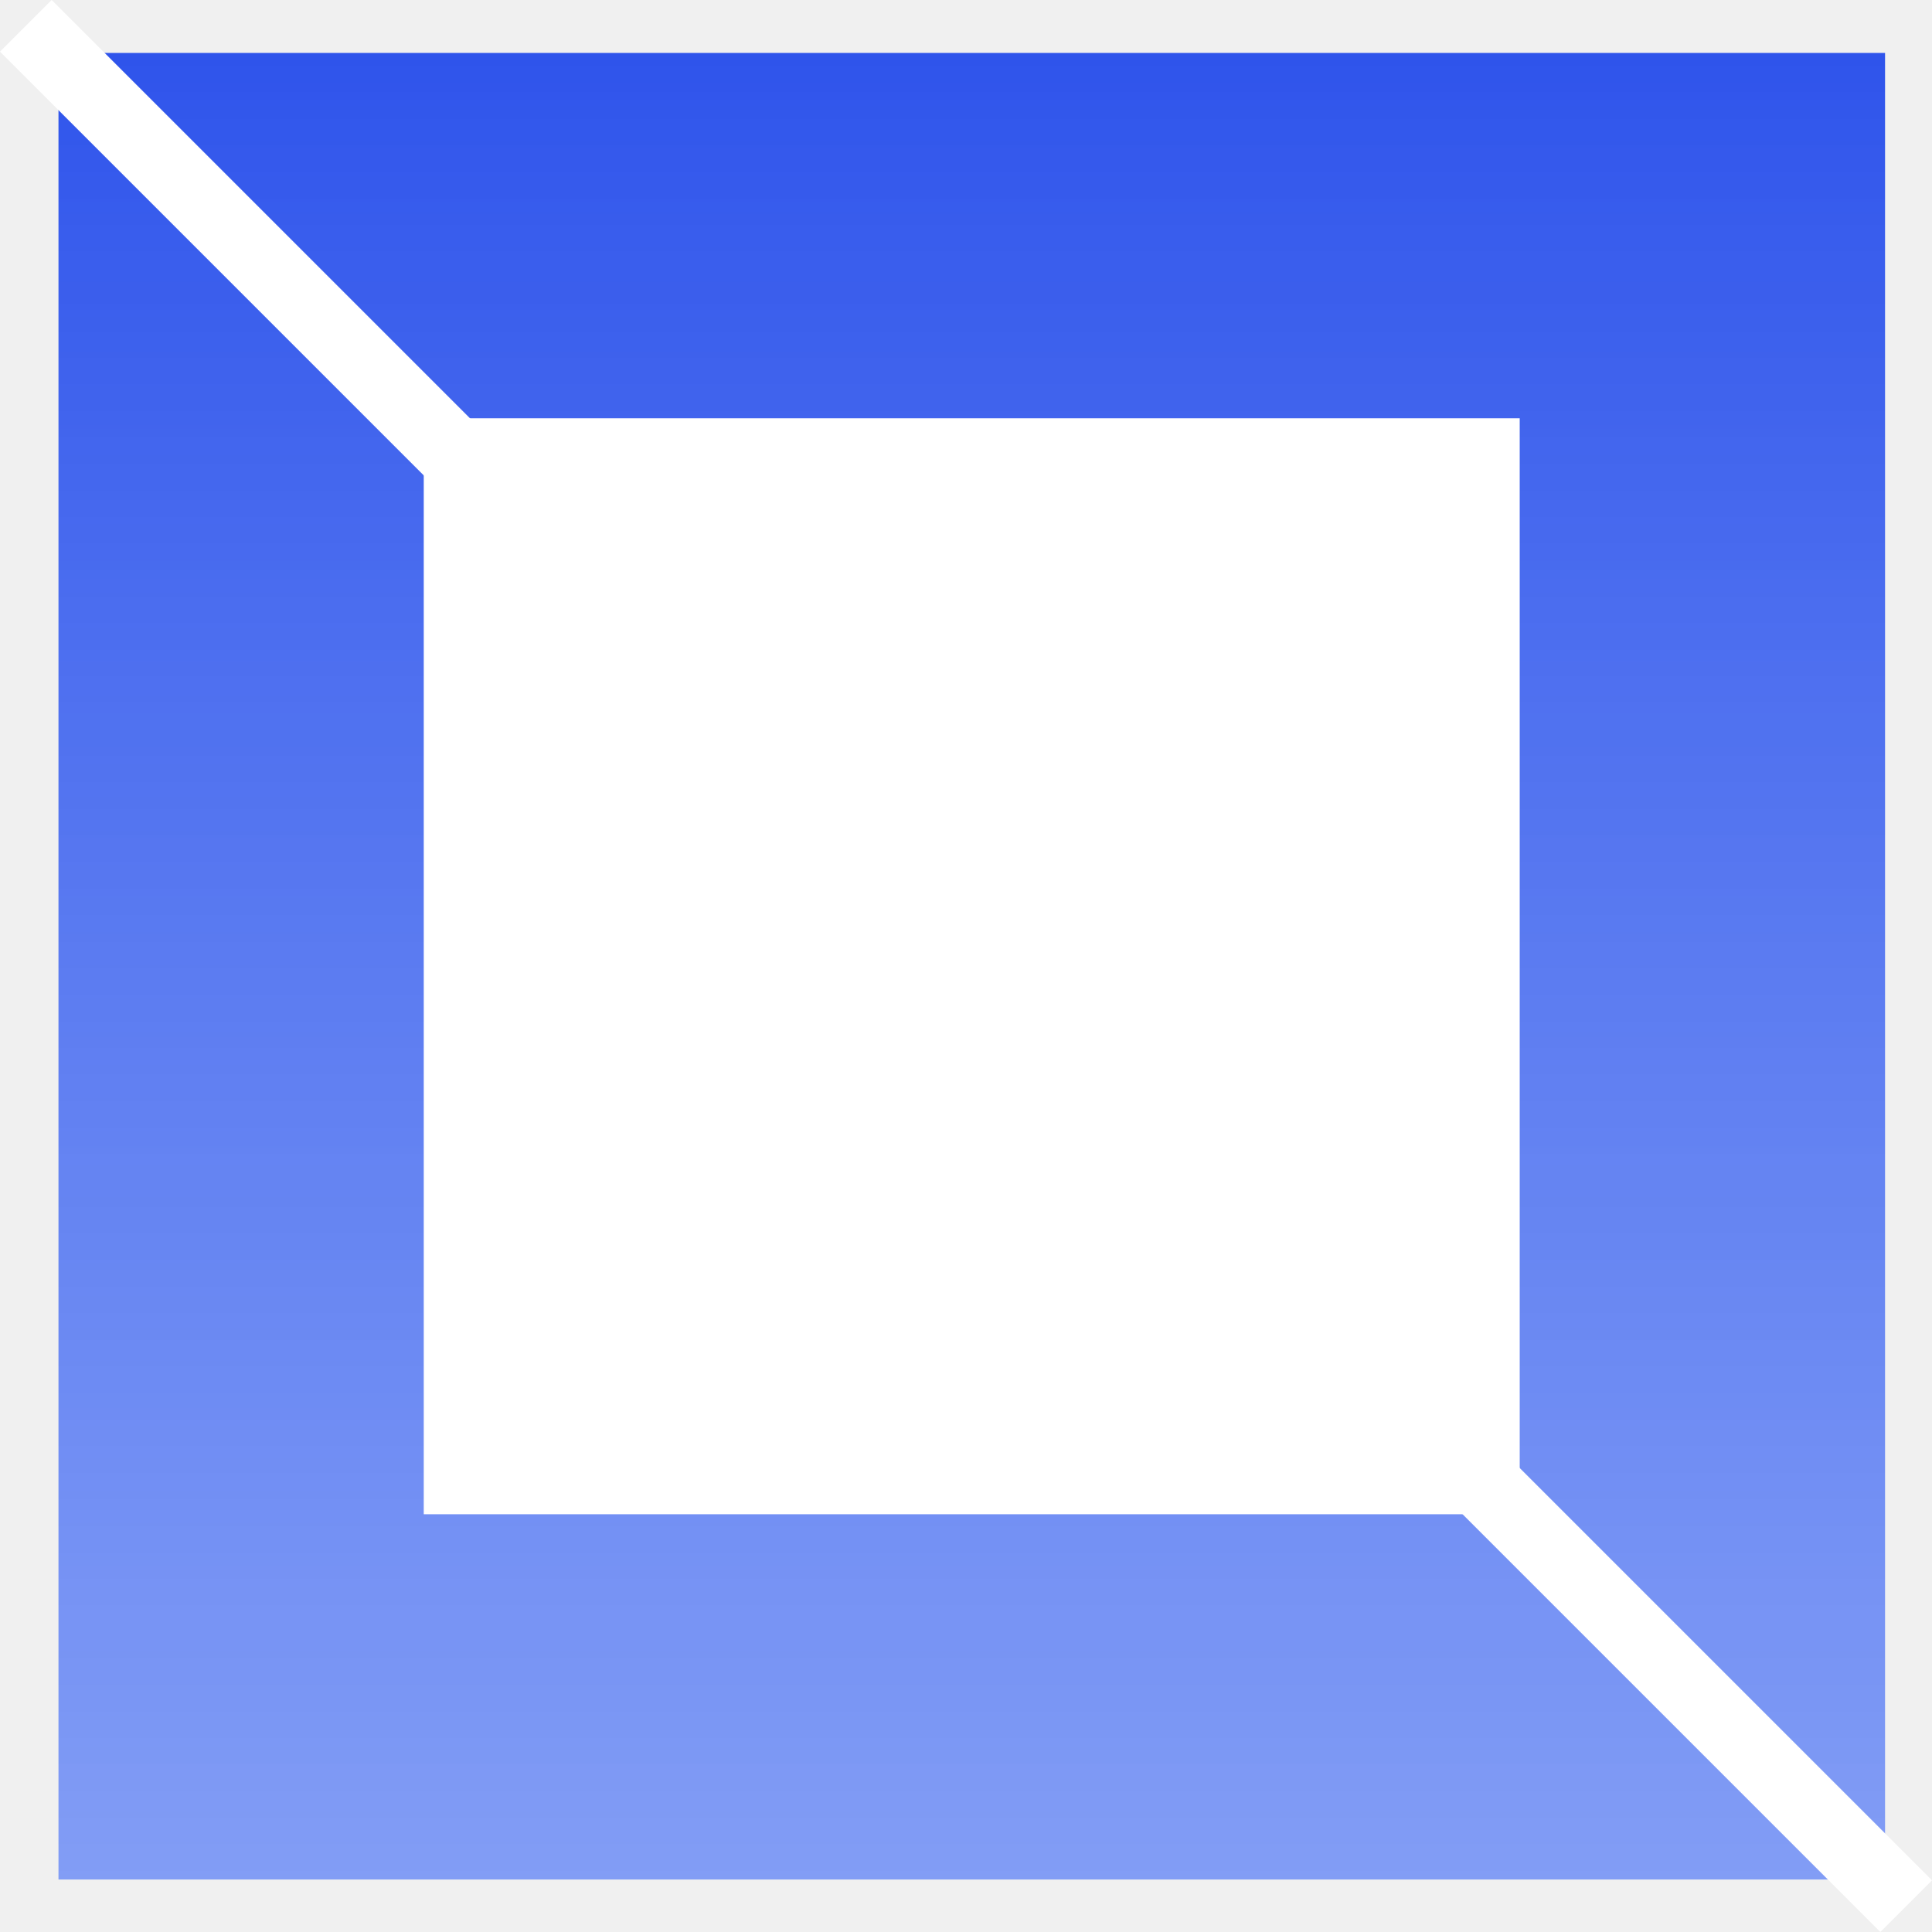
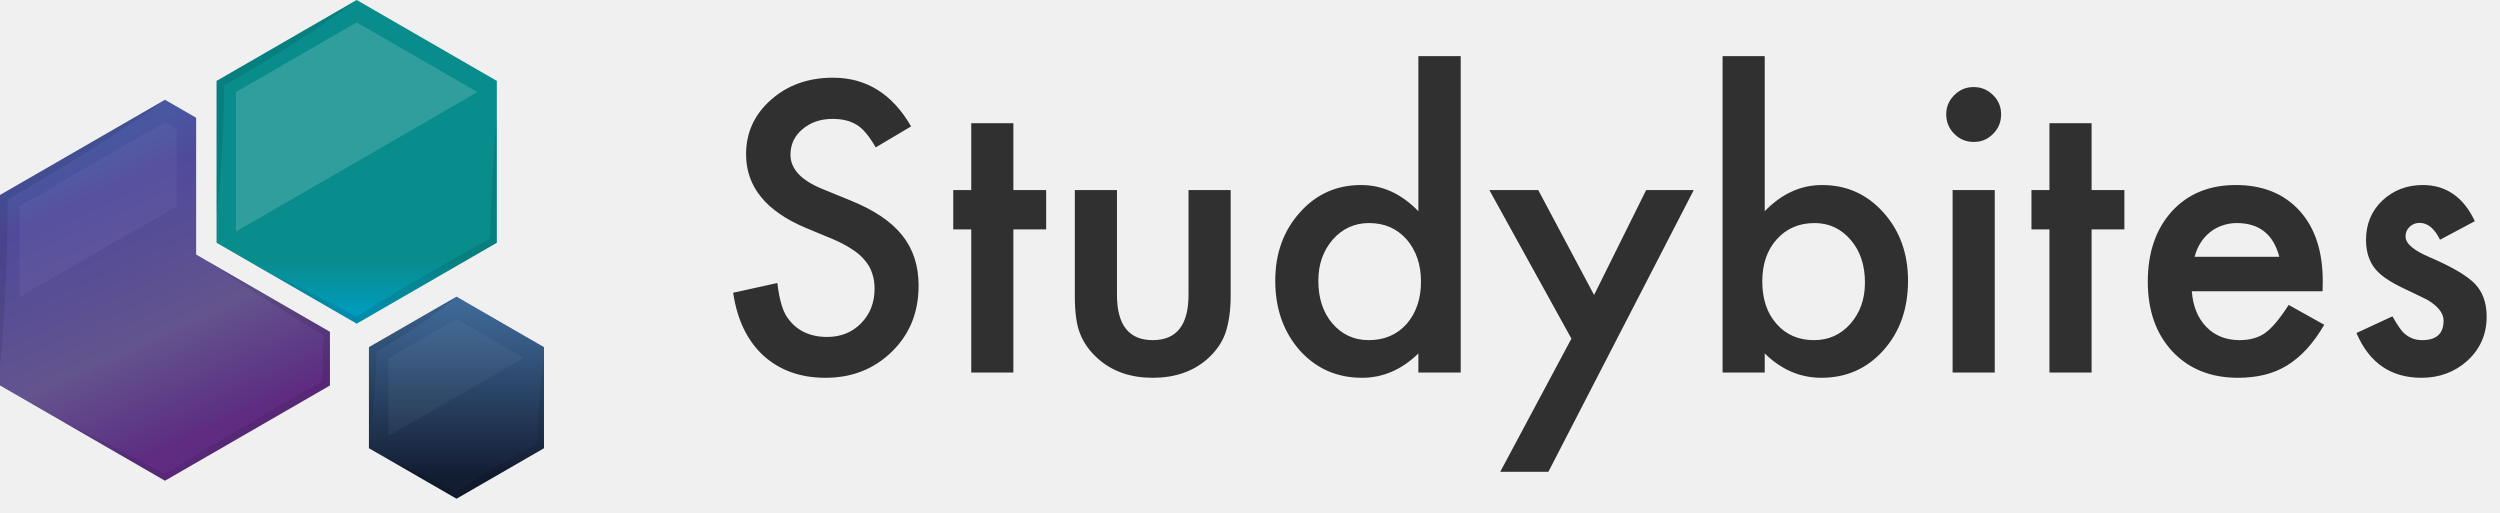
- <svg xmlns="http://www.w3.org/2000/svg" width="30" height="30" viewBox="0 0 30 30" fill="none">
-   <rect x="0.908" y="0.822" width="28.363" height="28.363" fill="url(#paint0_linear)" />
-   <rect x="6.58" y="6.495" width="17.018" height="17.018" fill="white" />
-   <rect width="1.135" height="41.292" transform="matrix(0.707107 -0.707107 -0.707107 -0.707107 29.1978 30)" fill="white" />
+ <svg xmlns="http://www.w3.org/2000/svg" width="166" height="34" viewBox="0 0 166 34" fill="none">
+   <path d="M60.497 8.393L58.147 9.786C57.707 9.023 57.288 8.526 56.89 8.293C56.476 8.028 55.941 7.895 55.286 7.895C54.481 7.895 53.814 8.123 53.283 8.58C52.753 9.027 52.487 9.591 52.487 10.271C52.487 11.208 53.184 11.963 54.577 12.535L56.492 13.318C58.051 13.949 59.191 14.72 59.913 15.632C60.634 16.536 60.995 17.647 60.995 18.965C60.995 20.732 60.406 22.191 59.229 23.343C58.043 24.504 56.571 25.085 54.813 25.085C53.147 25.085 51.77 24.591 50.684 23.605C49.614 22.618 48.947 21.229 48.681 19.438L51.617 18.791C51.749 19.919 51.981 20.698 52.313 21.13C52.91 21.959 53.781 22.373 54.925 22.373C55.829 22.373 56.579 22.071 57.176 21.465C57.773 20.86 58.072 20.093 58.072 19.164C58.072 18.791 58.018 18.451 57.91 18.144C57.811 17.829 57.649 17.543 57.425 17.286C57.21 17.021 56.928 16.776 56.579 16.552C56.231 16.32 55.816 16.1 55.336 15.893L53.482 15.122C50.854 14.011 49.539 12.386 49.539 10.246C49.539 8.803 50.091 7.597 51.194 6.627C52.297 5.648 53.669 5.159 55.311 5.159C57.525 5.159 59.254 6.237 60.497 8.393ZM67.288 15.234V24.737H64.49V15.234H63.296V12.622H64.49V8.182H67.288V12.622H69.465V15.234H67.288ZM74.167 12.622V19.575C74.167 21.581 74.959 22.585 76.543 22.585C78.126 22.585 78.918 21.581 78.918 19.575V12.622H81.717V19.637C81.717 20.607 81.597 21.445 81.356 22.149C81.124 22.78 80.722 23.348 80.15 23.854C79.204 24.674 78.002 25.085 76.543 25.085C75.091 25.085 73.893 24.674 72.948 23.854C72.367 23.348 71.957 22.78 71.716 22.149C71.484 21.586 71.368 20.748 71.368 19.637V12.622H74.167ZM94.18 3.729H96.991V24.737H94.18V23.468C93.077 24.546 91.829 25.085 90.436 25.085C88.777 25.085 87.401 24.48 86.306 23.269C85.22 22.033 84.677 20.491 84.677 18.642C84.677 16.834 85.22 15.325 86.306 14.114C87.384 12.896 88.74 12.286 90.374 12.286C91.791 12.286 93.06 12.867 94.18 14.027V3.729ZM87.538 18.642C87.538 19.803 87.849 20.748 88.471 21.478C89.109 22.216 89.913 22.585 90.883 22.585C91.92 22.585 92.757 22.228 93.396 21.515C94.034 20.777 94.354 19.84 94.354 18.704C94.354 17.568 94.034 16.631 93.396 15.893C92.757 15.172 91.928 14.811 90.908 14.811C89.947 14.811 89.142 15.176 88.495 15.906C87.857 16.643 87.538 17.556 87.538 18.642ZM104.342 22.485L98.894 12.622H102.14L105.847 19.587L109.304 12.622H112.464L102.812 31.329H99.615L104.342 22.485ZM117.178 3.729V14.027C118.297 12.867 119.566 12.286 120.984 12.286C122.617 12.286 123.977 12.896 125.063 14.114C126.15 15.325 126.693 16.834 126.693 18.642C126.693 20.508 126.145 22.05 125.051 23.269C123.965 24.48 122.592 25.085 120.934 25.085C119.533 25.085 118.28 24.546 117.178 23.468V24.737H114.379V3.729H117.178ZM123.832 18.766C123.832 17.605 123.517 16.66 122.887 15.93C122.248 15.184 121.448 14.811 120.486 14.811C119.458 14.811 118.62 15.172 117.974 15.893C117.335 16.606 117.016 17.535 117.016 18.679C117.016 19.857 117.331 20.798 117.961 21.503C118.591 22.224 119.421 22.585 120.449 22.585C121.419 22.585 122.223 22.224 122.862 21.503C123.509 20.773 123.832 19.861 123.832 18.766ZM132.452 12.622V24.737H129.653V12.622H132.452ZM129.23 7.584C129.23 7.095 129.408 6.672 129.765 6.316C130.121 5.959 130.549 5.781 131.046 5.781C131.552 5.781 131.983 5.959 132.34 6.316C132.696 6.664 132.874 7.091 132.874 7.597C132.874 8.103 132.696 8.534 132.34 8.89C131.991 9.247 131.564 9.425 131.058 9.425C130.553 9.425 130.121 9.247 129.765 8.89C129.408 8.534 129.23 8.099 129.23 7.584ZM138.882 15.234V24.737H136.083V15.234H134.889V12.622H136.083V8.182H138.882V12.622H141.059V15.234H138.882ZM154.218 19.338H145.536C145.611 20.334 145.934 21.125 146.507 21.714C147.079 22.295 147.813 22.585 148.708 22.585C149.405 22.585 149.981 22.419 150.437 22.087C150.885 21.756 151.395 21.142 151.967 20.246L154.33 21.565C153.965 22.187 153.58 22.722 153.173 23.169C152.767 23.609 152.332 23.974 151.867 24.264C151.403 24.546 150.901 24.753 150.362 24.886C149.823 25.018 149.239 25.085 148.609 25.085C146.801 25.085 145.35 24.504 144.255 23.343C143.161 22.174 142.613 20.624 142.613 18.692C142.613 16.776 143.144 15.226 144.205 14.04C145.275 12.871 146.693 12.286 148.459 12.286C150.242 12.286 151.652 12.854 152.688 13.99C153.716 15.118 154.231 16.681 154.231 18.679L154.218 19.338ZM151.345 17.05C150.955 15.557 150.014 14.811 148.521 14.811C148.182 14.811 147.862 14.865 147.564 14.973C147.265 15.072 146.992 15.222 146.743 15.421C146.502 15.611 146.295 15.843 146.121 16.117C145.947 16.391 145.814 16.702 145.723 17.05H151.345ZM164.33 14.687L162.017 15.918C161.652 15.172 161.2 14.799 160.661 14.799C160.404 14.799 160.184 14.886 160.002 15.06C159.819 15.226 159.728 15.441 159.728 15.707C159.728 16.171 160.267 16.631 161.345 17.087C162.829 17.726 163.829 18.314 164.343 18.853C164.857 19.392 165.114 20.118 165.114 21.03C165.114 22.199 164.683 23.178 163.82 23.965C162.983 24.712 161.971 25.085 160.785 25.085C158.754 25.085 157.315 24.094 156.469 22.112L158.858 21.005C159.189 21.586 159.442 21.955 159.616 22.112C159.956 22.427 160.363 22.585 160.835 22.585C161.78 22.585 162.253 22.154 162.253 21.291C162.253 20.794 161.888 20.329 161.159 19.898C160.877 19.757 160.595 19.62 160.313 19.488C160.031 19.355 159.745 19.218 159.455 19.077C158.642 18.679 158.07 18.281 157.738 17.883C157.315 17.377 157.104 16.727 157.104 15.93C157.104 14.877 157.464 14.007 158.186 13.318C158.924 12.63 159.819 12.286 160.872 12.286C162.423 12.286 163.576 13.086 164.33 14.687Z" fill="black" fill-opacity="0.8" />
+   <path d="M32.989 5.372V16.119L23.684 21.491L17.96 18.185H17.956L14.379 16.119V5.372L23.684 0L32.989 5.372Z" fill="url(#paint0_linear)" />
+   <path d="M36.121 23.05V29.762L30.311 33.115L25.781 30.5H25.777L24.497 29.762V23.05L30.311 19.697L36.121 23.05Z" fill="url(#paint1_linear)" />
+   <path d="M21.908 22.032V25.596L10.954 31.919L4.122 27.973C4.118 27.973 4.118 27.969 4.114 27.969L0 25.594V12.946L10.954 6.625L13.024 7.819V16.901L13.698 17.292C13.702 17.292 13.706 17.296 13.711 17.3L21.908 22.032Z" fill="url(#paint2_linear)" />
+   <g style="mix-blend-mode:screen" opacity="0.4">
+     <g style="mix-blend-mode:screen" opacity="0.4">
+       <path d="M31.701 6.114L15.667 15.372V6.114L23.684 1.486L31.701 6.114Z" fill="white" />
+     </g>
+   </g>
+   <g style="mix-blend-mode:screen" opacity="0.2">
+     <g style="mix-blend-mode:screen" opacity="0.2">
+       <path d="M34.781 23.763L25.785 28.956V23.793L30.311 21.182L34.781 23.763Z" fill="white" />
+     </g>
+   </g>
+   <g style="mix-blend-mode:screen" opacity="0.2">
+     <g style="mix-blend-mode:screen" opacity="0.2">
+       <path d="M11.734 8.562V13.689L1.288 19.724V13.694L10.954 8.111L11.734 8.562Z" fill="white" />
+     </g>
+   </g>
+   <g style="mix-blend-mode:multiply" opacity="0.3">
+     <g style="mix-blend-mode:multiply" opacity="0.3">
+       <path d="M21.908 22.032V25.596L10.954 31.919L4.122 27.973C5.307 28.539 6.484 29.137 7.652 29.738L9.404 30.652C9.919 30.923 10.43 31.198 10.941 31.477C10.945 31.472 10.95 31.472 10.954 31.468C11.787 30.952 12.62 30.437 13.461 29.939C14.363 29.398 15.269 28.853 16.18 28.325C17.09 27.796 17.996 27.256 18.91 26.732L21.418 25.306L21.47 22.266L19.671 21.158L17.665 19.895C16.338 19.05 15.012 18.195 13.71 17.298L21.908 22.032Z" fill="black" />
+     </g>
+   </g>
+   <g style="mix-blend-mode:multiply" opacity="0.3">
+     <g style="mix-blend-mode:multiply" opacity="0.3">
+       <path d="M32.989 7.802V16.117L23.684 21.489L17.96 18.182C18.973 18.629 19.957 19.122 20.949 19.612L22.421 20.364L23.667 21.016C24.362 20.578 25.067 20.158 25.771 19.728C26.531 19.26 27.312 18.817 28.081 18.363C28.849 17.908 29.631 17.465 30.413 17.023C31.112 16.619 31.825 16.228 32.538 15.842C32.551 15.241 32.568 14.635 32.594 14.034C32.615 13.343 32.645 12.651 32.684 11.956C32.754 10.572 32.849 9.185 32.989 7.802Z" fill="black" />
+     </g>
+   </g>
+   <g style="mix-blend-mode:multiply" opacity="0.3">
+     <g style="mix-blend-mode:multiply" opacity="0.3">
+       <path d="M36.121 23.617V29.761L30.311 33.115L25.781 30.5C26.601 30.822 27.392 31.191 28.182 31.565C28.577 31.758 28.972 31.943 29.362 32.145L30.29 32.617L31.518 31.853L32.961 30.998C33.442 30.706 33.931 30.44 34.416 30.165C34.829 29.929 35.245 29.7 35.666 29.478C35.679 29.062 35.687 28.645 35.718 28.225C35.743 27.713 35.765 27.203 35.808 26.687C35.876 25.665 35.975 24.639 36.121 23.617Z" fill="black" />
+     </g>
+   </g>
+   <g style="mix-blend-mode:multiply" opacity="0.3">
+     <g style="mix-blend-mode:multiply" opacity="0.3">
+       <path d="M30.311 19.697C29.886 20.079 29.439 20.422 28.989 20.761C28.538 21.101 28.078 21.423 27.614 21.732C27.383 21.895 27.142 22.041 26.91 22.191C26.678 22.342 26.438 22.5 26.198 22.642C25.802 22.882 25.403 23.118 25.004 23.346C24.995 23.741 24.991 24.132 24.969 24.527C24.952 25.017 24.927 25.51 24.884 26C24.866 26.249 24.845 26.494 24.819 26.739C24.793 26.983 24.772 27.232 24.738 27.477C24.669 27.971 24.604 28.46 24.497 28.954V23.05L30.311 19.697Z" fill="black" />
+     </g>
+   </g>
+   <g style="mix-blend-mode:multiply" opacity="0.3">
+     <g style="mix-blend-mode:multiply" opacity="0.3">
+       <path d="M10.954 6.627C10.099 7.259 9.223 7.847 8.347 8.435C7.467 9.015 6.578 9.59 5.685 10.149C5.239 10.431 4.788 10.702 4.337 10.977L2.984 11.797C2.16 12.278 1.34 12.772 0.507 13.244C0.498 14.095 0.502 14.944 0.477 15.795L0.442 17.216L0.386 18.638C0.369 19.114 0.352 19.587 0.322 20.058L0.24 21.48C0.176 22.429 0.107 23.378 0 24.327V12.948L10.954 6.627Z" fill="black" />
+     </g>
+   </g>
+   <g style="mix-blend-mode:multiply" opacity="0.3">
+     <g style="mix-blend-mode:multiply" opacity="0.3">
+       <path d="M23.686 0C22.973 0.553 22.235 1.065 21.492 1.575C20.749 2.086 19.997 2.572 19.246 3.053C18.868 3.298 18.482 3.525 18.104 3.762C17.726 3.998 17.344 4.238 16.953 4.461C16.266 4.865 15.579 5.277 14.883 5.668C14.875 6.312 14.87 6.956 14.845 7.6C14.828 8.338 14.797 9.082 14.759 9.825C14.742 10.194 14.72 10.567 14.69 10.936C14.66 11.305 14.647 11.68 14.613 12.053C14.548 12.791 14.48 13.534 14.381 14.277V5.372L23.686 0Z" fill="black" />
+     </g>
+   </g>
  <defs>
-     <linearGradient id="paint0_linear" x1="15.089" y1="0.822" x2="15.089" y2="29.185" gradientUnits="userSpaceOnUse">
-       <stop stop-color="#2F54EB" />
-       <stop offset="1" stop-color="#597EF7" stop-opacity="0.73" />
+     <linearGradient id="paint0_linear" x1="23.684" y1="0.752" x2="23.684" y2="21.061" gradientUnits="userSpaceOnUse">
+       <stop stop-color="#098C8C" />
+       <stop offset="0.238" stop-color="#098C8C" />
+       <stop offset="0.44" stop-color="#098C8C" />
+       <stop offset="0.629" stop-color="#098C8C" />
+       <stop offset="0.81" stop-color="#098C8C" />
+       <stop offset="0.983" stop-color="#009BBC" />
+       <stop offset="1" stop-color="#0098BA" />
+     </linearGradient>
+     <linearGradient id="paint1_linear" x1="30.309" y1="20.287" x2="30.309" y2="31.572" gradientUnits="userSpaceOnUse">
+       <stop stop-color="#3E6896" />
+       <stop offset="0.247" stop-color="#355881" />
+       <stop offset="0.75" stop-color="#1F324E" />
+       <stop offset="1" stop-color="#131D32" />
+     </linearGradient>
+     <linearGradient id="paint2_linear" x1="6.156" y1="9.812" x2="14.51" y2="28.084" gradientUnits="userSpaceOnUse">
+       <stop stop-color="#4957A0" />
+       <stop offset="0.149" stop-color="#504A9B" />
+       <stop offset="0.375" stop-color="#584E96" />
+       <stop offset="0.65" stop-color="#63548E" />
+       <stop offset="0.96" stop-color="#5D3283" />
+       <stop offset="1" stop-color="#5F2C82" />
    </linearGradient>
  </defs>
</svg>
